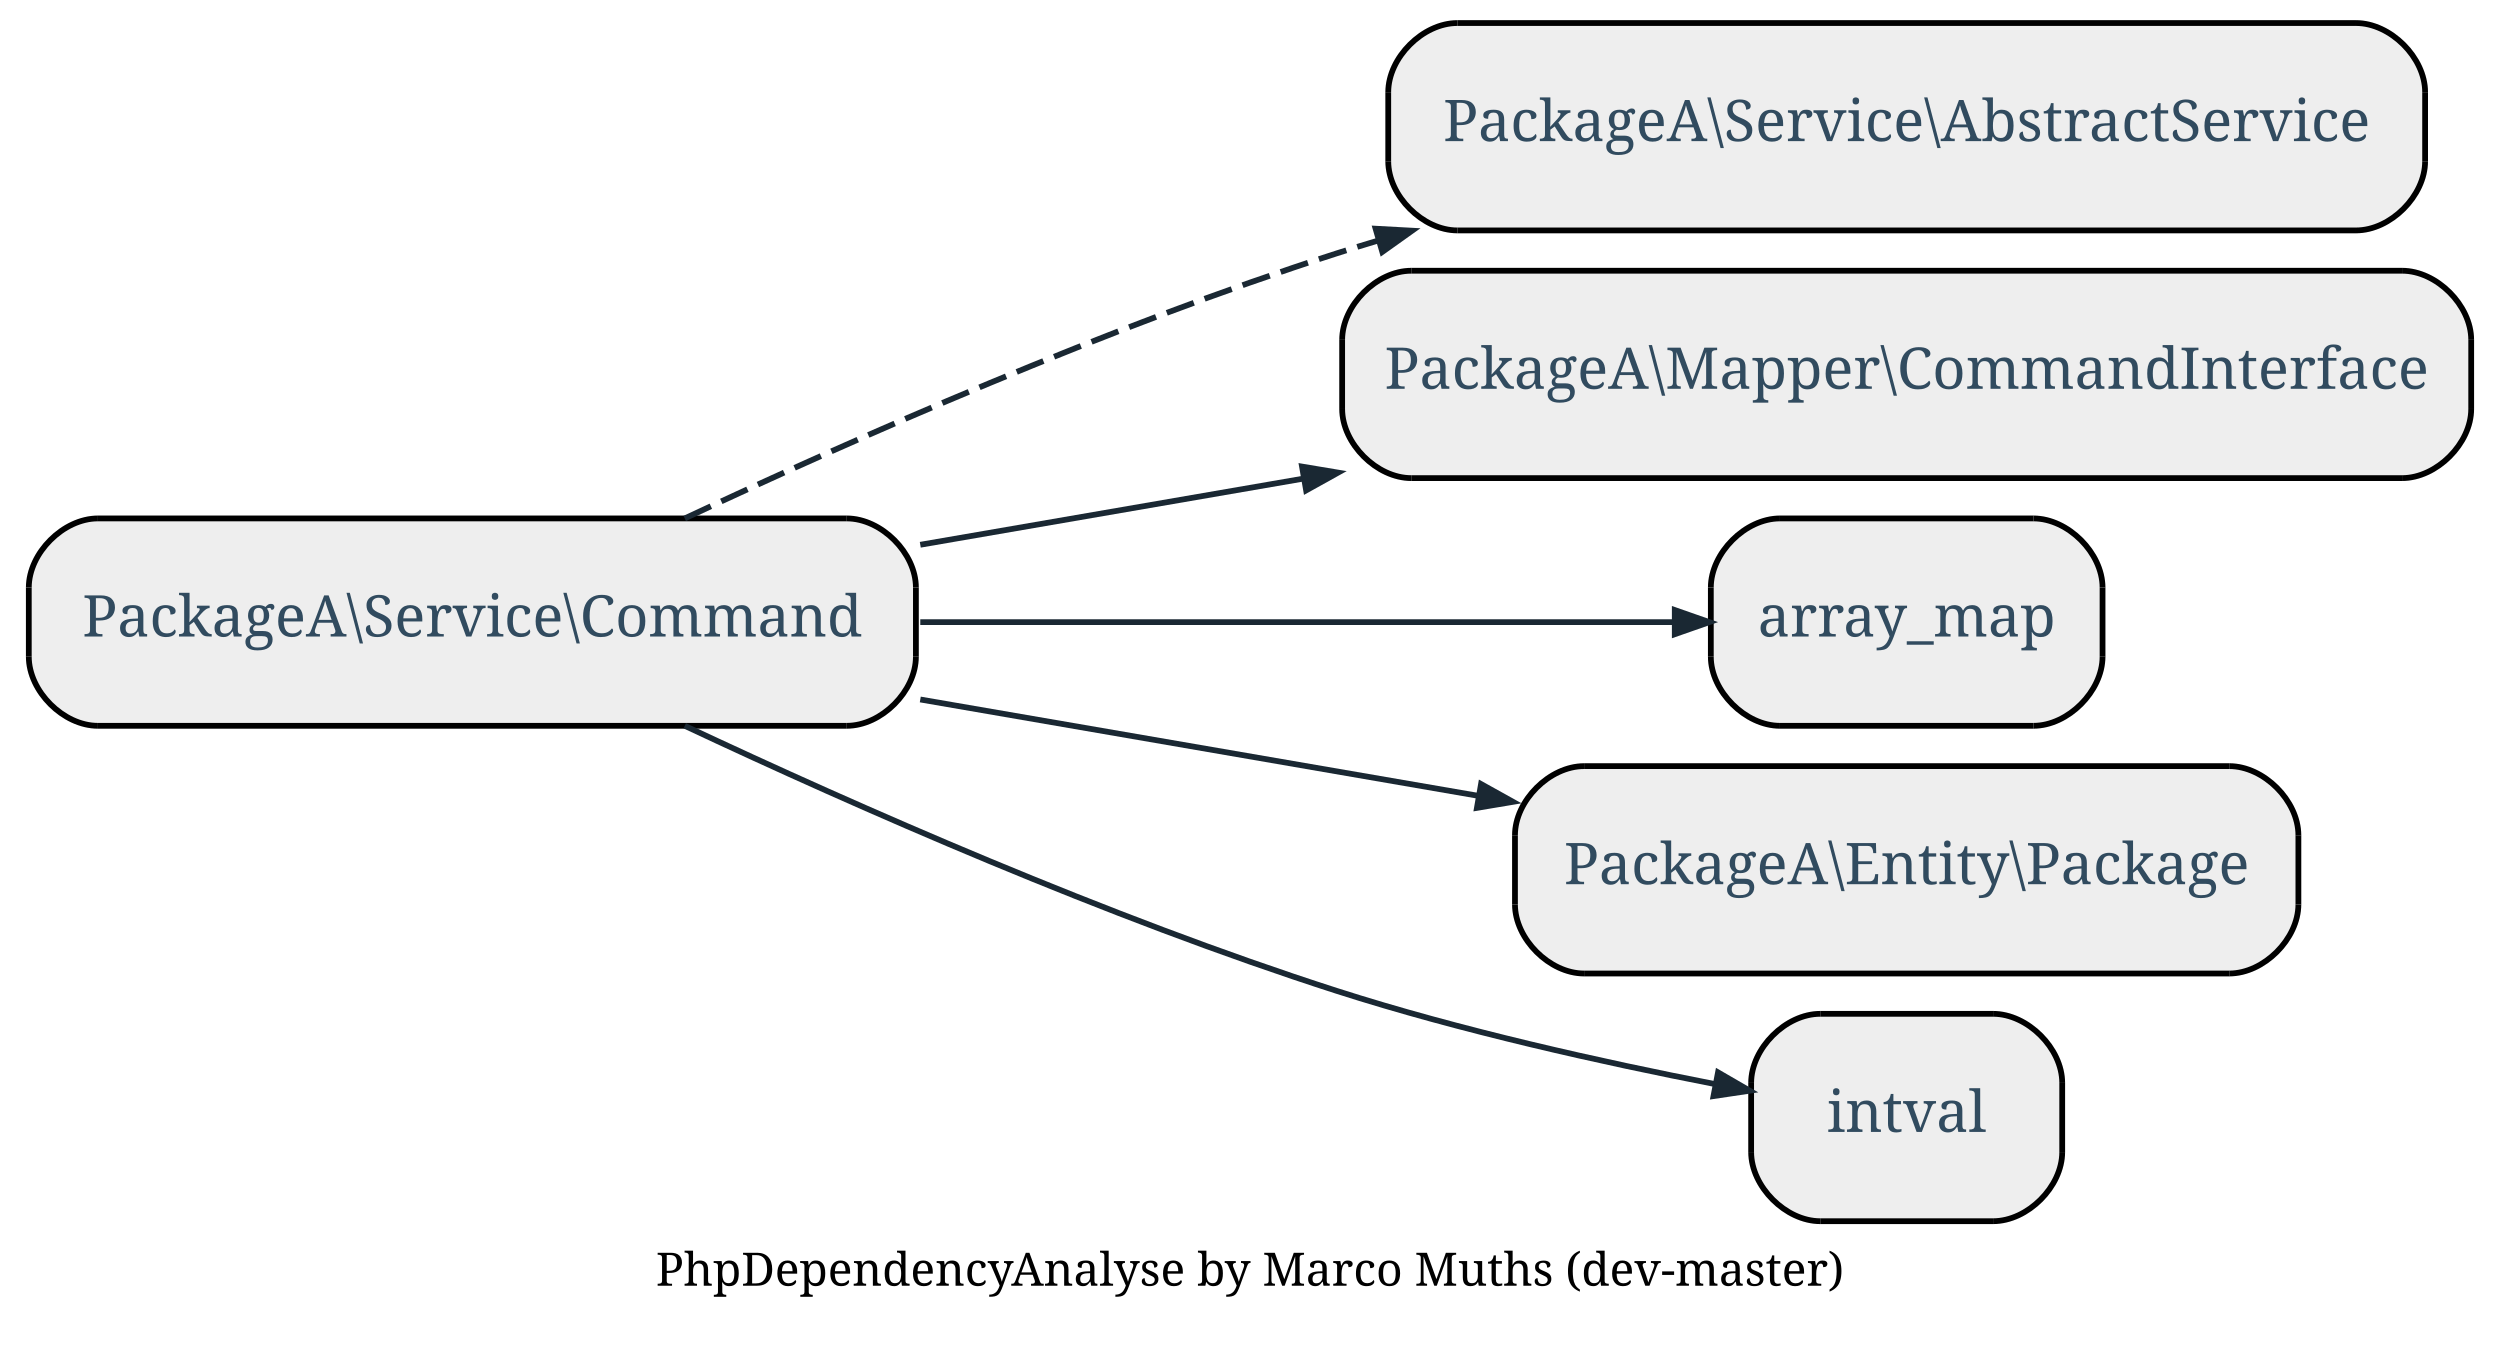
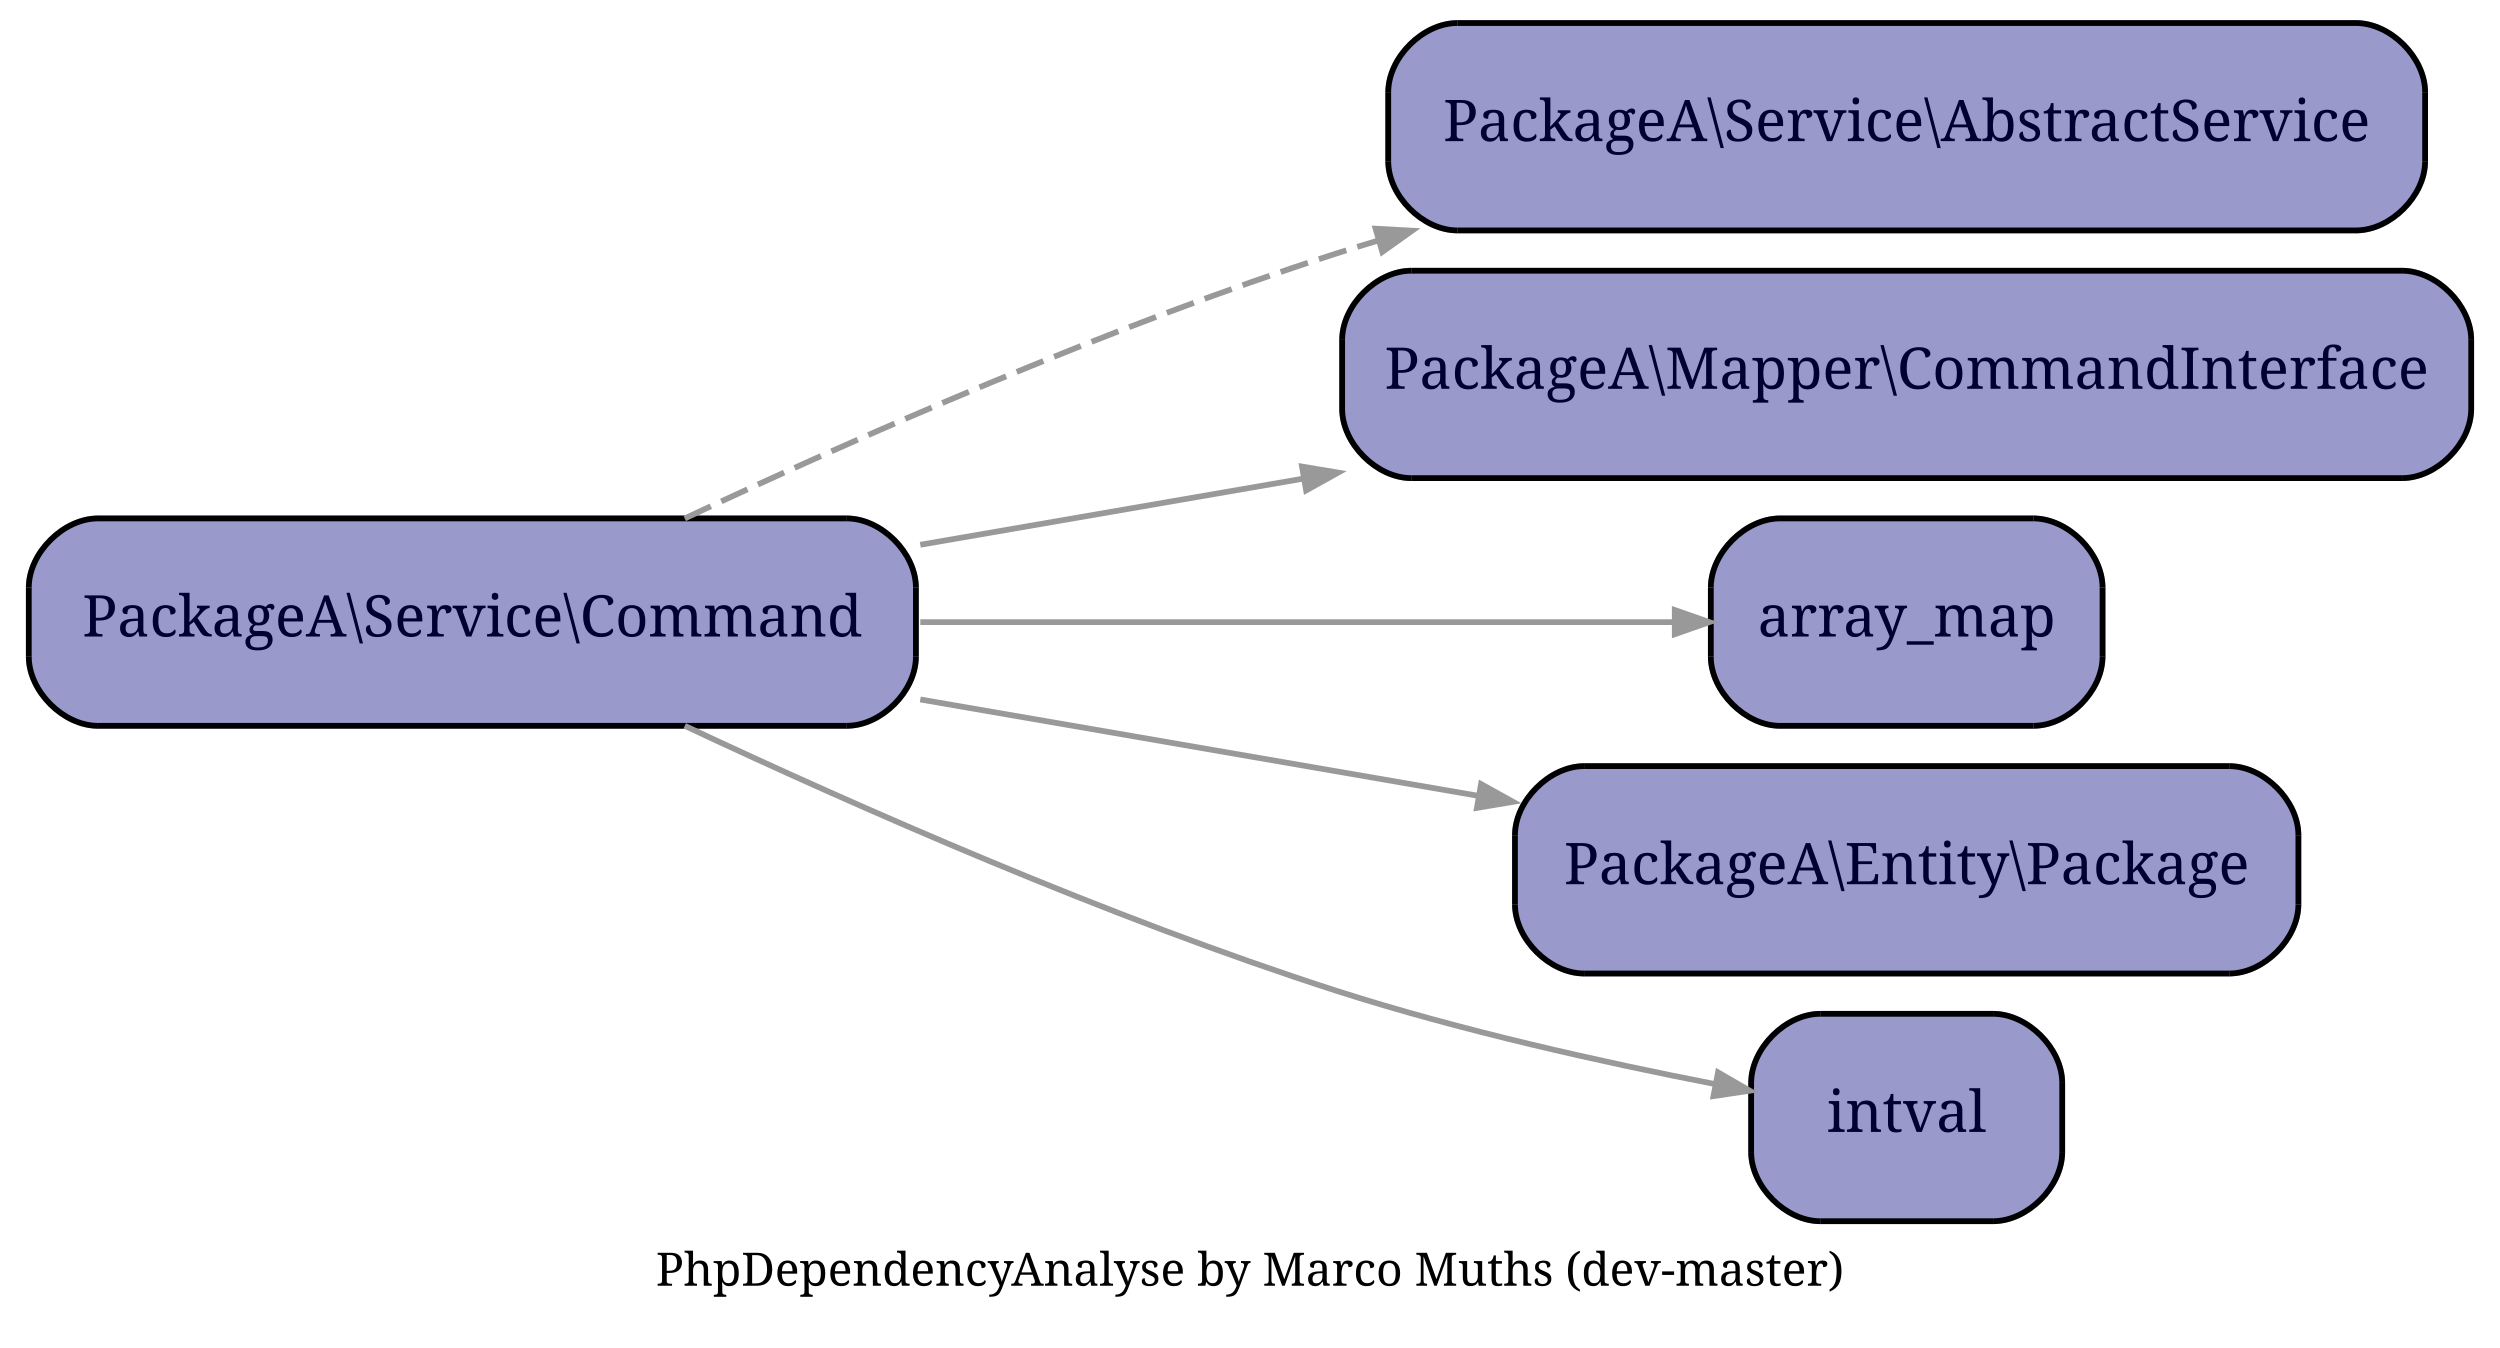
<svg xmlns="http://www.w3.org/2000/svg" width="434pt" height="234pt" viewBox="0.00 0.00 434.00 234.00">
  <g id="graph1" class="graph" transform="scale(1 1) rotate(0) translate(4 230)">
    <polygon fill="white" stroke="white" points="-4,5 -4,-230 431,-230 431,5 -4,5" />
    <text text-anchor="middle" x="213" y="-6.8" font-family="Times Roman,serif" font-size="8.00">PhpDependencyAnalyse by Marco Muths (dev-master)</text>
    <g id="node1" class="node">
-       <polygon fill="#eeeeee" stroke="#eeeeee" points="143,-140 13,-140 1,-128 1,-116 13,-104 143,-104 155,-116 155,-128 143,-140" />
-       <path fill="#eeeeee" stroke="#eeeeee" d="M13,-140C7,-140 1,-134 1,-128" />
-       <path fill="#eeeeee" stroke="#eeeeee" d="M1,-116C1,-110 7,-104 13,-104" />
-       <path fill="#eeeeee" stroke="#eeeeee" d="M143,-104C149,-104 155,-110 155,-116" />
-       <path fill="#eeeeee" stroke="#eeeeee" d="M155,-128C155,-134 149,-140 143,-140" />
+       <polygon fill="#9999cc" stroke="#9999cc" points="143,-140 13,-140 1,-128 1,-116 13,-104 143,-104 155,-116 155,-128 143,-140" />
+       <path fill="#9999cc" stroke="#9999cc" d="M13,-140C7,-140 1,-134 1,-128" />
+       <path fill="#9999cc" stroke="#9999cc" d="M1,-116C1,-110 7,-104 13,-104" />
+       <path fill="#9999cc" stroke="#9999cc" d="M143,-104C149,-104 155,-110 155,-116" />
+       <path fill="#9999cc" stroke="#9999cc" d="M155,-128C155,-134 149,-140 143,-140" />
      <polyline fill="none" stroke="black" points="143,-140 13,-140 " />
      <path fill="none" stroke="black" d="M13,-140C7,-140 1,-134 1,-128" />
      <polyline fill="none" stroke="black" points="1,-128 1,-116 " />
      <path fill="none" stroke="black" d="M1,-116C1,-110 7,-104 13,-104" />
      <polyline fill="none" stroke="black" points="13,-104 143,-104 " />
      <path fill="none" stroke="black" d="M143,-104C149,-104 155,-110 155,-116" />
      <polyline fill="none" stroke="black" points="155,-116 155,-128 " />
      <path fill="none" stroke="black" d="M155,-128C155,-134 149,-140 143,-140" />
-       <text text-anchor="middle" x="78" y="-119.5" font-family="Times Roman,serif" font-size="10.00" fill="#314b5f">PackageA\Service\Command</text>
+       <text text-anchor="middle" x="78" y="-119.5" font-family="Times Roman,serif" font-size="10.00" fill="#000033">PackageA\Service\Command</text>
    </g>
    <g id="node2" class="node">
-       <polygon fill="#eeeeee" stroke="#eeeeee" points="405,-226 249,-226 237,-214 237,-202 249,-190 405,-190 417,-202 417,-214 405,-226" />
-       <path fill="#eeeeee" stroke="#eeeeee" d="M249,-226C243,-226 237,-220 237,-214" />
-       <path fill="#eeeeee" stroke="#eeeeee" d="M237,-202C237,-196 243,-190 249,-190" />
-       <path fill="#eeeeee" stroke="#eeeeee" d="M405,-190C411,-190 417,-196 417,-202" />
-       <path fill="#eeeeee" stroke="#eeeeee" d="M417,-214C417,-220 411,-226 405,-226" />
+       <polygon fill="#9999cc" stroke="#9999cc" points="405,-226 249,-226 237,-214 237,-202 249,-190 405,-190 417,-202 417,-214 405,-226" />
+       <path fill="#9999cc" stroke="#9999cc" d="M249,-226C243,-226 237,-220 237,-214" />
+       <path fill="#9999cc" stroke="#9999cc" d="M237,-202C237,-196 243,-190 249,-190" />
+       <path fill="#9999cc" stroke="#9999cc" d="M405,-190C411,-190 417,-196 417,-202" />
+       <path fill="#9999cc" stroke="#9999cc" d="M417,-214C417,-220 411,-226 405,-226" />
      <polyline fill="none" stroke="black" points="405,-226 249,-226 " />
      <path fill="none" stroke="black" d="M249,-226C243,-226 237,-220 237,-214" />
      <polyline fill="none" stroke="black" points="237,-214 237,-202 " />
      <path fill="none" stroke="black" d="M237,-202C237,-196 243,-190 249,-190" />
      <polyline fill="none" stroke="black" points="249,-190 405,-190 " />
      <path fill="none" stroke="black" d="M405,-190C411,-190 417,-196 417,-202" />
      <polyline fill="none" stroke="black" points="417,-202 417,-214 " />
      <path fill="none" stroke="black" d="M417,-214C417,-220 411,-226 405,-226" />
-       <text text-anchor="middle" x="327" y="-205.5" font-family="Times Roman,serif" font-size="10.00" fill="#314b5f">PackageA\Service\AbstractService</text>
+       <text text-anchor="middle" x="327" y="-205.5" font-family="Times Roman,serif" font-size="10.00" fill="#000033">PackageA\Service\AbstractService</text>
    </g>
    <g id="edge2" class="edge">
-       <path fill="none" stroke="#1a2833" stroke-dasharray="5,2" d="M114.873,-140.001C144.799,-154.053 188.376,-173.265 228,-186 230.404,-186.773 232.85,-187.528 235.325,-188.265" />
-       <polygon fill="#1a2833" stroke="#1a2833" points="234.799,-190.299 241.147,-189.953 235.969,-186.265 234.799,-190.299" />
+       <path fill="none" stroke="#999999" stroke-dasharray="5,2" d="M114.873,-140.001C144.799,-154.053 188.376,-173.265 228,-186 230.404,-186.773 232.85,-187.528 235.325,-188.265" />
+       <polygon fill="#999999" stroke="#999999" points="234.799,-190.299 241.147,-189.953 235.969,-186.265 234.799,-190.299" />
    </g>
    <g id="node3" class="node">
-       <polygon fill="#eeeeee" stroke="#eeeeee" points="413,-183 241,-183 229,-171 229,-159 241,-147 413,-147 425,-159 425,-171 413,-183" />
-       <path fill="#eeeeee" stroke="#eeeeee" d="M241,-183C235,-183 229,-177 229,-171" />
-       <path fill="#eeeeee" stroke="#eeeeee" d="M229,-159C229,-153 235,-147 241,-147" />
-       <path fill="#eeeeee" stroke="#eeeeee" d="M413,-147C419,-147 425,-153 425,-159" />
-       <path fill="#eeeeee" stroke="#eeeeee" d="M425,-171C425,-177 419,-183 413,-183" />
+       <polygon fill="#9999cc" stroke="#9999cc" points="413,-183 241,-183 229,-171 229,-159 241,-147 413,-147 425,-159 425,-171 413,-183" />
+       <path fill="#9999cc" stroke="#9999cc" d="M241,-183C235,-183 229,-177 229,-171" />
+       <path fill="#9999cc" stroke="#9999cc" d="M229,-159C229,-153 235,-147 241,-147" />
+       <path fill="#9999cc" stroke="#9999cc" d="M413,-147C419,-147 425,-153 425,-159" />
+       <path fill="#9999cc" stroke="#9999cc" d="M425,-171C425,-177 419,-183 413,-183" />
      <polyline fill="none" stroke="black" points="413,-183 241,-183 " />
      <path fill="none" stroke="black" d="M241,-183C235,-183 229,-177 229,-171" />
      <polyline fill="none" stroke="black" points="229,-171 229,-159 " />
      <path fill="none" stroke="black" d="M229,-159C229,-153 235,-147 241,-147" />
      <polyline fill="none" stroke="black" points="241,-147 413,-147 " />
      <path fill="none" stroke="black" d="M413,-147C419,-147 425,-153 425,-159" />
      <polyline fill="none" stroke="black" points="425,-159 425,-171 " />
      <path fill="none" stroke="black" d="M425,-171C425,-177 419,-183 413,-183" />
-       <text text-anchor="middle" x="327" y="-162.5" font-family="Times Roman,serif" font-size="10.00" fill="#314b5f">PackageA\Mapper\CommandInterface</text>
+       <text text-anchor="middle" x="327" y="-162.5" font-family="Times Roman,serif" font-size="10.00" fill="#000033">PackageA\Mapper\CommandInterface</text>
    </g>
    <g id="edge4" class="edge">
-       <path fill="none" stroke="#1a2833" d="M155.761,-135.429C176.85,-139.071 200.032,-143.074 222.342,-146.927" />
-       <polygon fill="#1a2833" stroke="#1a2833" points="222.03,-149.004 228.3,-147.955 222.745,-144.865 222.03,-149.004" />
+       <path fill="none" stroke="#999999" d="M155.761,-135.429C176.85,-139.071 200.032,-143.074 222.342,-146.927" />
+       <polygon fill="#999999" stroke="#999999" points="222.03,-149.004 228.3,-147.955 222.745,-144.865 222.03,-149.004" />
    </g>
    <g id="node4" class="node">
-       <polygon fill="#eeeeee" stroke="#eeeeee" points="349,-140 305,-140 293,-128 293,-116 305,-104 349,-104 361,-116 361,-128 349,-140" />
-       <path fill="#eeeeee" stroke="#eeeeee" d="M305,-140C299,-140 293,-134 293,-128" />
-       <path fill="#eeeeee" stroke="#eeeeee" d="M293,-116C293,-110 299,-104 305,-104" />
-       <path fill="#eeeeee" stroke="#eeeeee" d="M349,-104C355,-104 361,-110 361,-116" />
-       <path fill="#eeeeee" stroke="#eeeeee" d="M361,-128C361,-134 355,-140 349,-140" />
+       <polygon fill="#9999cc" stroke="#9999cc" points="349,-140 305,-140 293,-128 293,-116 305,-104 349,-104 361,-116 361,-128 349,-140" />
+       <path fill="#9999cc" stroke="#9999cc" d="M305,-140C299,-140 293,-134 293,-128" />
+       <path fill="#9999cc" stroke="#9999cc" d="M293,-116C293,-110 299,-104 305,-104" />
+       <path fill="#9999cc" stroke="#9999cc" d="M349,-104C355,-104 361,-110 361,-116" />
+       <path fill="#9999cc" stroke="#9999cc" d="M361,-128C361,-134 355,-140 349,-140" />
      <polyline fill="none" stroke="black" points="349,-140 305,-140 " />
      <path fill="none" stroke="black" d="M305,-140C299,-140 293,-134 293,-128" />
      <polyline fill="none" stroke="black" points="293,-128 293,-116 " />
      <path fill="none" stroke="black" d="M293,-116C293,-110 299,-104 305,-104" />
      <polyline fill="none" stroke="black" points="305,-104 349,-104 " />
      <path fill="none" stroke="black" d="M349,-104C355,-104 361,-110 361,-116" />
      <polyline fill="none" stroke="black" points="361,-116 361,-128 " />
      <path fill="none" stroke="black" d="M361,-128C361,-134 355,-140 349,-140" />
-       <text text-anchor="middle" x="327" y="-119.5" font-family="Times Roman,serif" font-size="10.00" fill="#314b5f">array_map</text>
+       <text text-anchor="middle" x="327" y="-119.5" font-family="Times Roman,serif" font-size="10.00" fill="#000033">array_map</text>
    </g>
    <g id="edge6" class="edge">
-       <path fill="none" stroke="#1a2833" d="M155.761,-122C199.016,-122 251.077,-122 286.354,-122" />
-       <polygon fill="#1a2833" stroke="#1a2833" points="286.74,-124.1 292.74,-122 286.74,-119.9 286.74,-124.1" />
+       <path fill="none" stroke="#999999" d="M155.761,-122C199.016,-122 251.077,-122 286.354,-122" />
+       <polygon fill="#999999" stroke="#999999" points="286.74,-124.1 292.74,-122 286.74,-119.9 286.74,-124.1" />
    </g>
    <g id="node5" class="node">
-       <polygon fill="#eeeeee" stroke="#eeeeee" points="383,-97 271,-97 259,-85 259,-73 271,-61 383,-61 395,-73 395,-85 383,-97" />
-       <path fill="#eeeeee" stroke="#eeeeee" d="M271,-97C265,-97 259,-91 259,-85" />
-       <path fill="#eeeeee" stroke="#eeeeee" d="M259,-73C259,-67 265,-61 271,-61" />
-       <path fill="#eeeeee" stroke="#eeeeee" d="M383,-61C389,-61 395,-67 395,-73" />
-       <path fill="#eeeeee" stroke="#eeeeee" d="M395,-85C395,-91 389,-97 383,-97" />
+       <polygon fill="#9999cc" stroke="#9999cc" points="383,-97 271,-97 259,-85 259,-73 271,-61 383,-61 395,-73 395,-85 383,-97" />
+       <path fill="#9999cc" stroke="#9999cc" d="M271,-97C265,-97 259,-91 259,-85" />
+       <path fill="#9999cc" stroke="#9999cc" d="M259,-73C259,-67 265,-61 271,-61" />
+       <path fill="#9999cc" stroke="#9999cc" d="M383,-61C389,-61 395,-67 395,-73" />
+       <path fill="#9999cc" stroke="#9999cc" d="M395,-85C395,-91 389,-97 383,-97" />
      <polyline fill="none" stroke="black" points="383,-97 271,-97 " />
      <path fill="none" stroke="black" d="M271,-97C265,-97 259,-91 259,-85" />
      <polyline fill="none" stroke="black" points="259,-85 259,-73 " />
      <path fill="none" stroke="black" d="M259,-73C259,-67 265,-61 271,-61" />
      <polyline fill="none" stroke="black" points="271,-61 383,-61 " />
      <path fill="none" stroke="black" d="M383,-61C389,-61 395,-67 395,-73" />
      <polyline fill="none" stroke="black" points="395,-73 395,-85 " />
      <path fill="none" stroke="black" d="M395,-85C395,-91 389,-97 383,-97" />
-       <text text-anchor="middle" x="327" y="-76.5" font-family="Times Roman,serif" font-size="10.00" fill="#314b5f">PackageA\Entity\Package</text>
+       <text text-anchor="middle" x="327" y="-76.5" font-family="Times Roman,serif" font-size="10.00" fill="#000033">PackageA\Entity\Package</text>
    </g>
    <g id="edge8" class="edge">
-       <path fill="none" stroke="#1a2833" d="M155.761,-108.571C186.663,-103.235 222.06,-97.122 252.62,-91.845" />
-       <polygon fill="#1a2833" stroke="#1a2833" points="253.109,-93.891 258.664,-90.801 252.395,-89.753 253.109,-93.891" />
+       <path fill="none" stroke="#999999" d="M155.761,-108.571C186.663,-103.235 222.06,-97.122 252.62,-91.845" />
+       <polygon fill="#999999" stroke="#999999" points="253.109,-93.891 258.664,-90.801 252.395,-89.753 253.109,-93.891" />
    </g>
    <g id="node6" class="node">
-       <polygon fill="#eeeeee" stroke="#eeeeee" points="342,-54 312,-54 300,-42 300,-30 312,-18 342,-18 354,-30 354,-42 342,-54" />
-       <path fill="#eeeeee" stroke="#eeeeee" d="M312,-54C306,-54 300,-48 300,-42" />
-       <path fill="#eeeeee" stroke="#eeeeee" d="M300,-30C300,-24 306,-18 312,-18" />
-       <path fill="#eeeeee" stroke="#eeeeee" d="M342,-18C348,-18 354,-24 354,-30" />
-       <path fill="#eeeeee" stroke="#eeeeee" d="M354,-42C354,-48 348,-54 342,-54" />
+       <polygon fill="#9999cc" stroke="#9999cc" points="342,-54 312,-54 300,-42 300,-30 312,-18 342,-18 354,-30 354,-42 342,-54" />
+       <path fill="#9999cc" stroke="#9999cc" d="M312,-54C306,-54 300,-48 300,-42" />
+       <path fill="#9999cc" stroke="#9999cc" d="M300,-30C300,-24 306,-18 312,-18" />
+       <path fill="#9999cc" stroke="#9999cc" d="M342,-18C348,-18 354,-24 354,-30" />
+       <path fill="#9999cc" stroke="#9999cc" d="M354,-42C354,-48 348,-54 342,-54" />
      <polyline fill="none" stroke="black" points="342,-54 312,-54 " />
      <path fill="none" stroke="black" d="M312,-54C306,-54 300,-48 300,-42" />
      <polyline fill="none" stroke="black" points="300,-42 300,-30 " />
      <path fill="none" stroke="black" d="M300,-30C300,-24 306,-18 312,-18" />
      <polyline fill="none" stroke="black" points="312,-18 342,-18 " />
      <path fill="none" stroke="black" d="M342,-18C348,-18 354,-24 354,-30" />
      <polyline fill="none" stroke="black" points="354,-30 354,-42 " />
      <path fill="none" stroke="black" d="M354,-42C354,-48 348,-54 342,-54" />
-       <text text-anchor="middle" x="327" y="-33.5" font-family="Times Roman,serif" font-size="10.00" fill="#314b5f">intval</text>
+       <text text-anchor="middle" x="327" y="-33.5" font-family="Times Roman,serif" font-size="10.00" fill="#000033">intval</text>
    </g>
    <g id="edge10" class="edge">
-       <path fill="none" stroke="#1a2833" d="M114.873,-103.999C144.799,-89.947 188.376,-70.735 228,-58 249.478,-51.097 274.257,-45.593 293.652,-41.816" />
-       <polygon fill="#1a2833" stroke="#1a2833" points="294.25,-43.84 299.749,-40.651 293.461,-39.715 294.25,-43.84" />
+       <path fill="none" stroke="#999999" d="M114.873,-103.999C144.799,-89.947 188.376,-70.735 228,-58 249.478,-51.097 274.257,-45.593 293.652,-41.816" />
+       <polygon fill="#999999" stroke="#999999" points="294.25,-43.84 299.749,-40.651 293.461,-39.715 294.25,-43.84" />
    </g>
  </g>
</svg>
